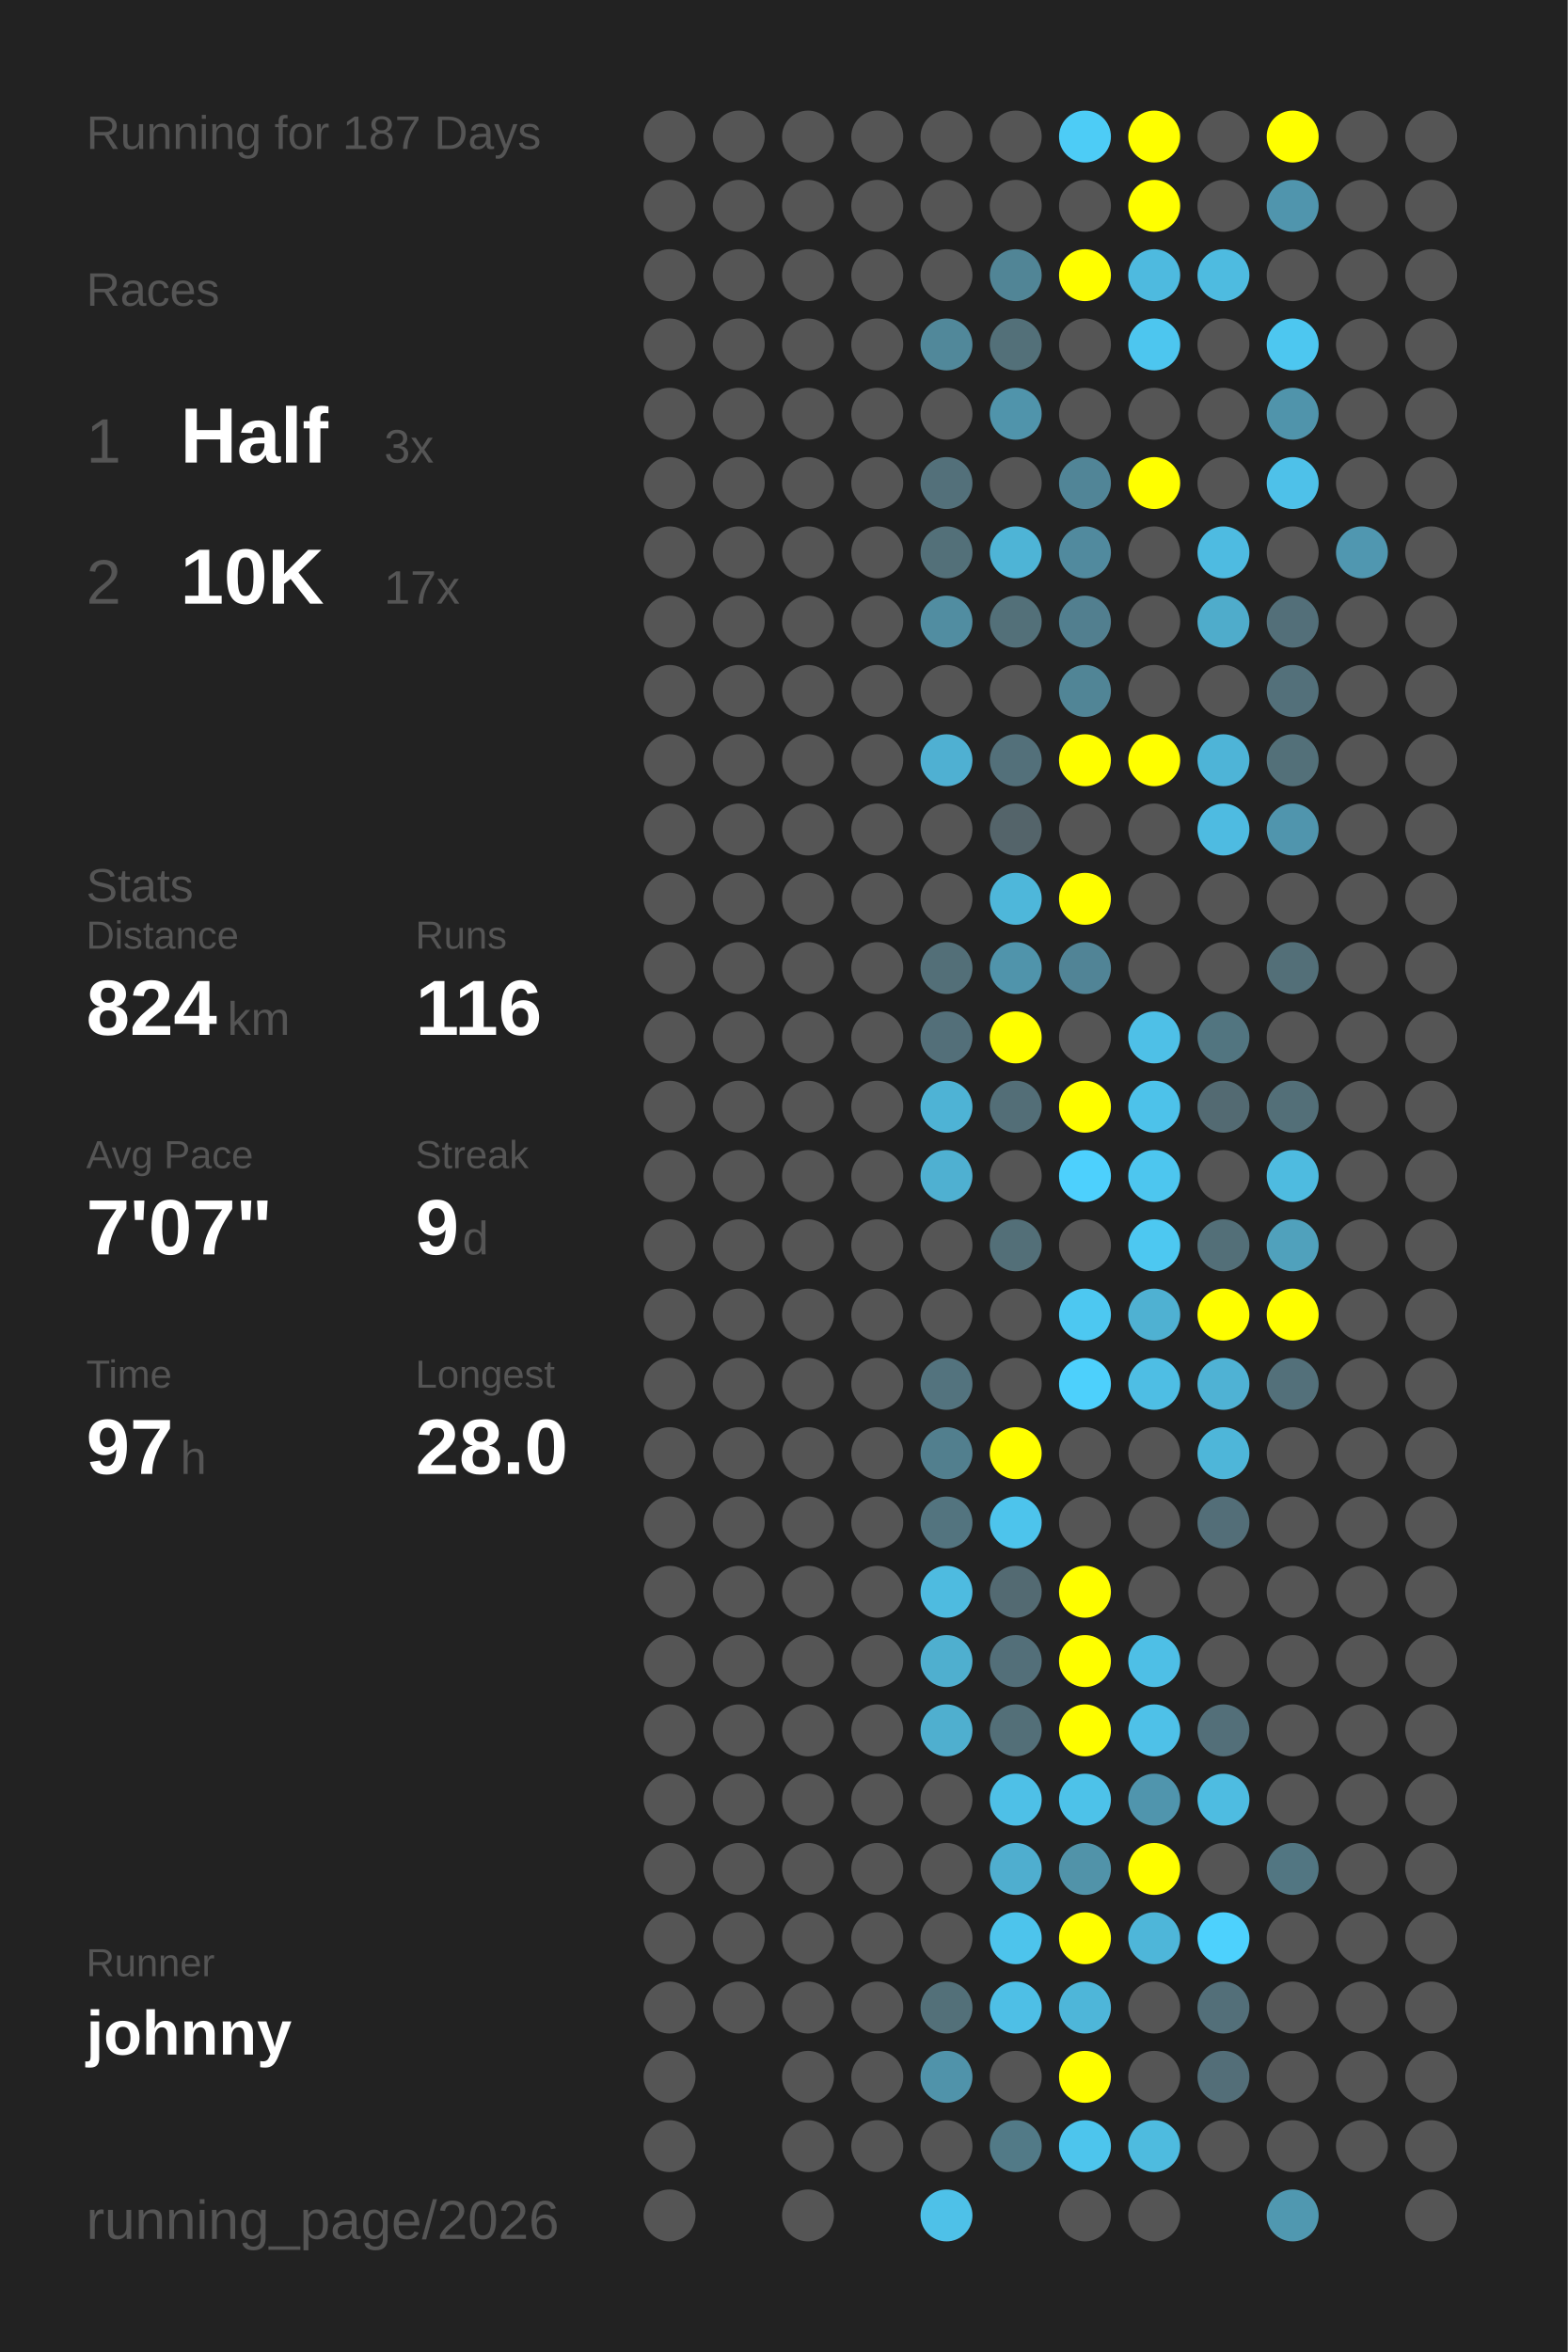
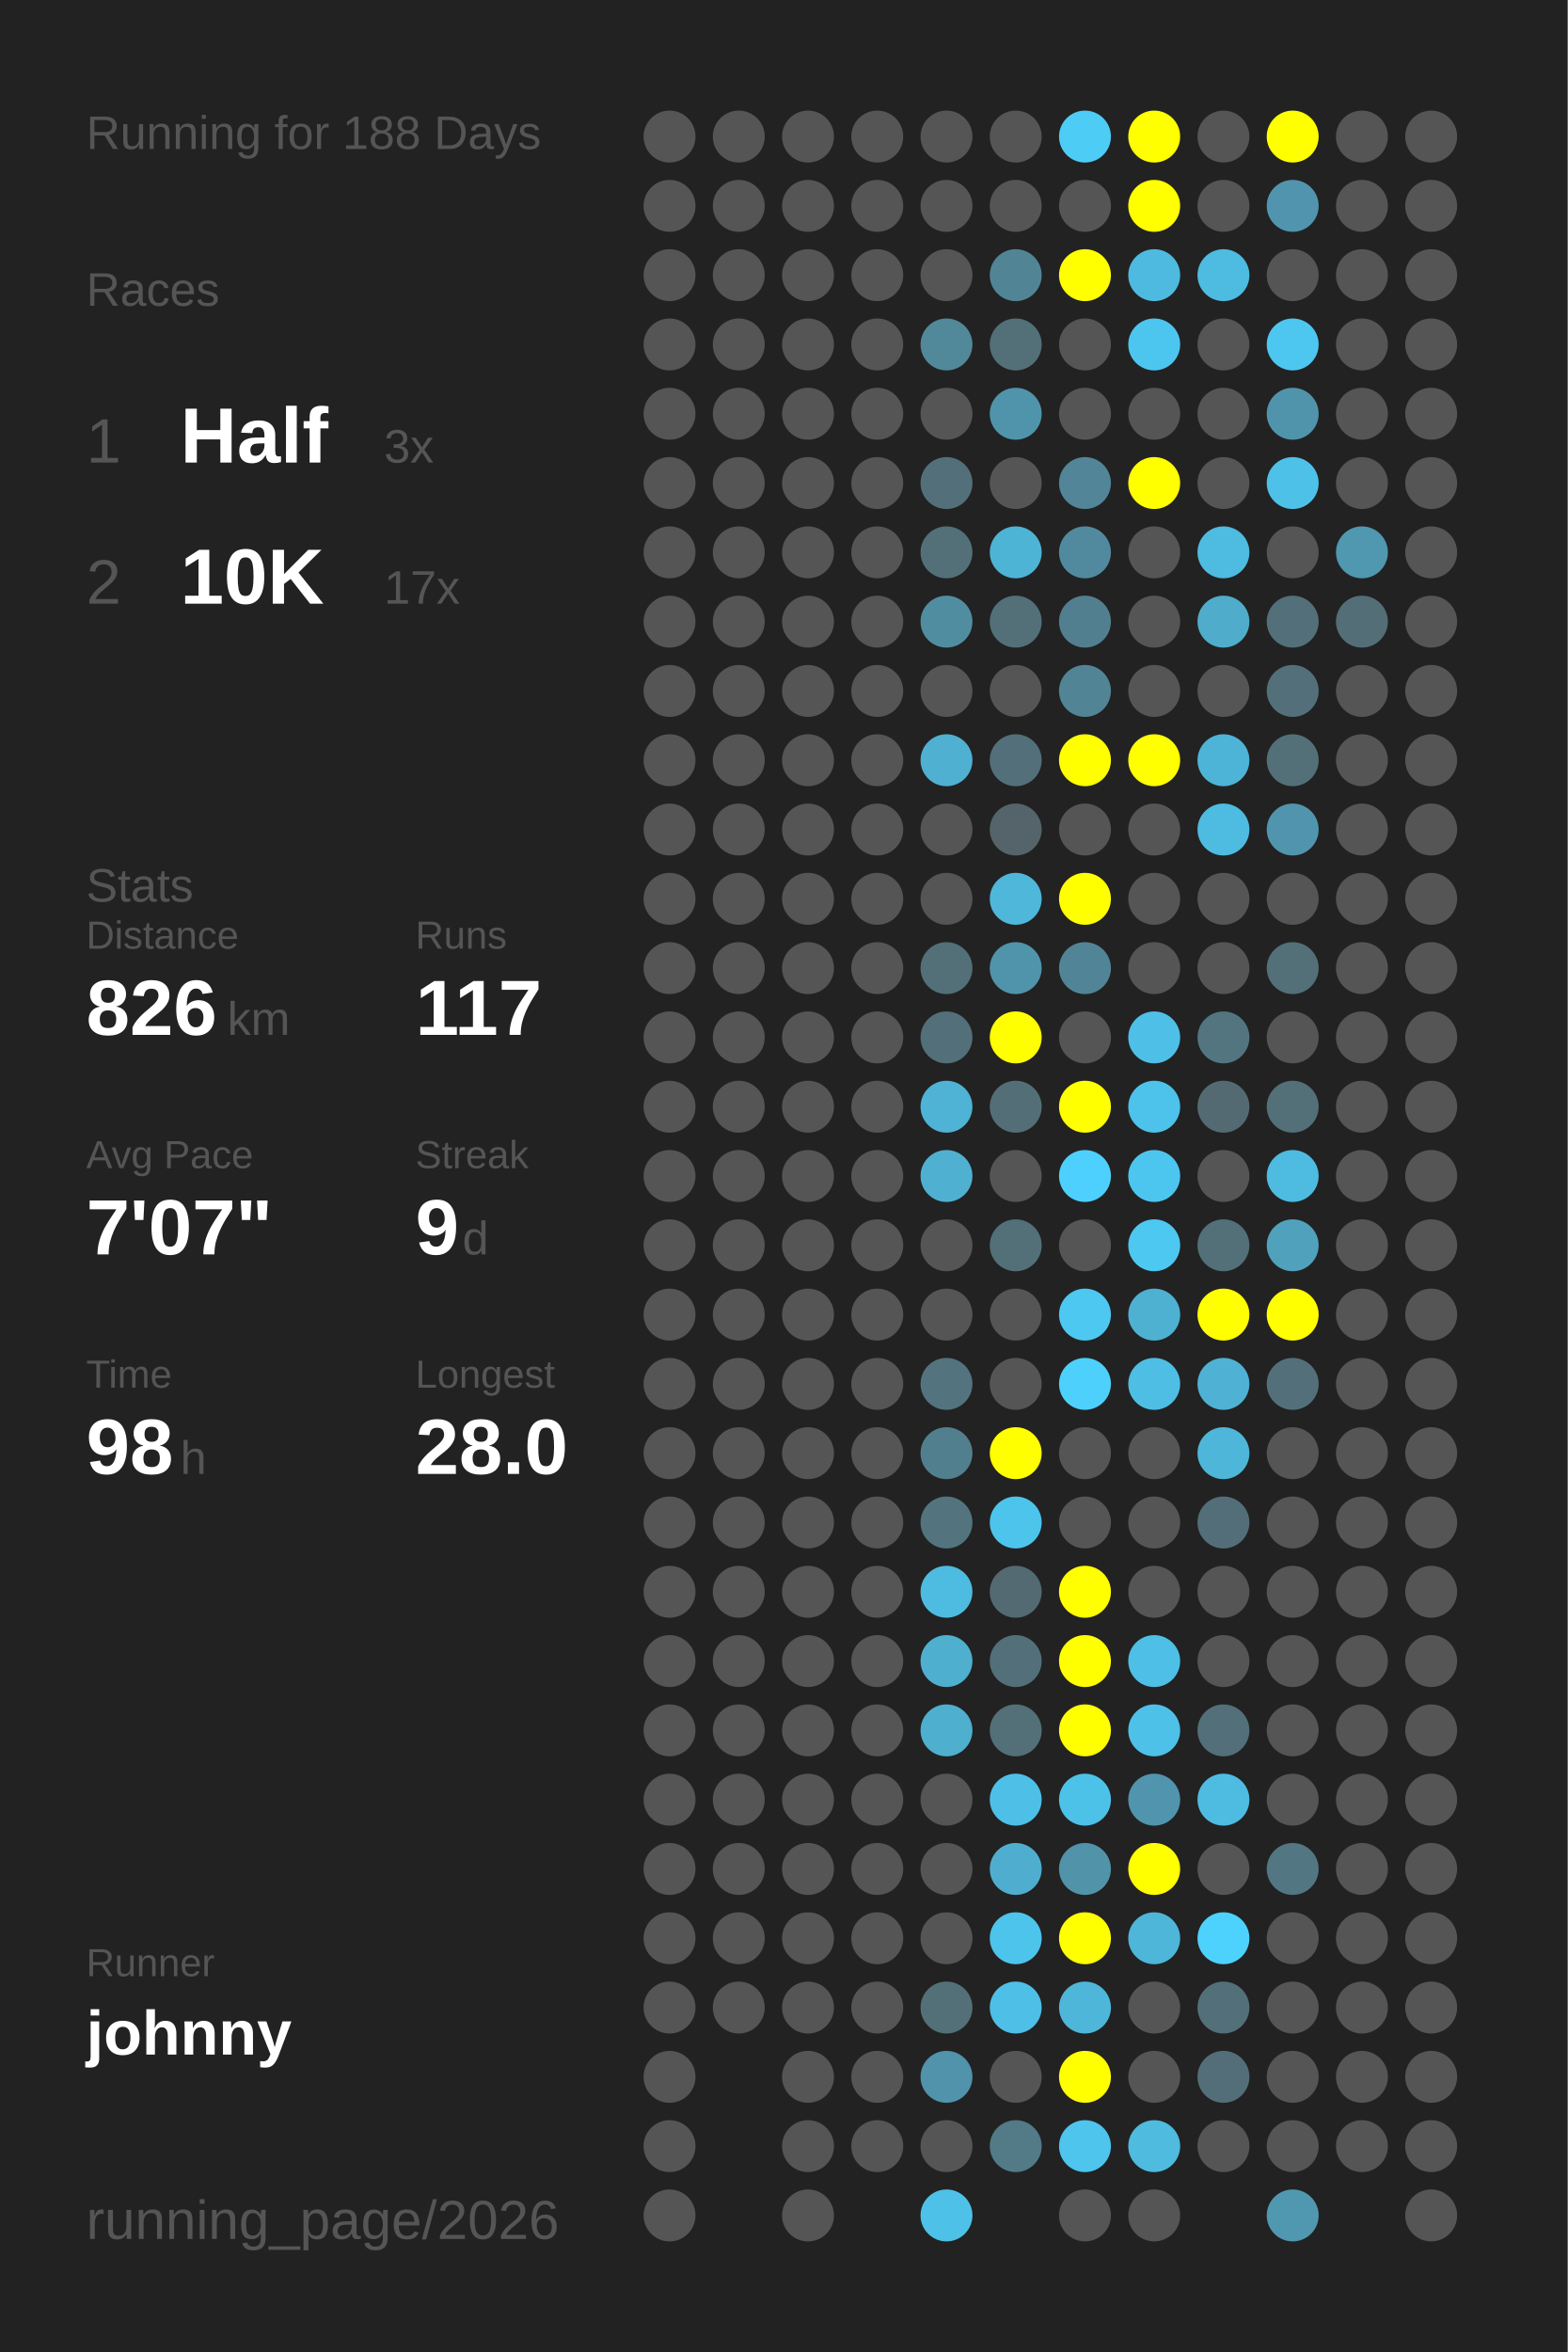
<svg xmlns="http://www.w3.org/2000/svg" baseProfile="full" height="300mm" version="1.1" viewBox="0,0,200,300" width="200mm">
  <defs />
  <rect fill="#222222" height="300" width="200" x="0" y="0" />
-   <text fill="#555555" style="font-size:6px; font-family:Arial;" x="11" y="19">Running for 187 Days</text>
+   <text fill="#555555" style="font-size:6px; font-family:Arial;" x="11" y="19">Running for 188 Days</text>
  <text fill="#555555" style="font-size:6px; font-family:Arial;" x="11" y="39">Races</text>
  <text fill="#555555" style="font-size:8px; font-family:Arial;" x="11" y="59">1</text>
  <text fill="#FFFFFF" style="font-size:10px; font-family:Arial; font-weight:bold;" x="23" y="59">Half</text>
  <text fill="#555555" style="font-size:6px; font-family:Arial;" x="49" y="59">3x</text>
  <text fill="#555555" style="font-size:8px; font-family:Arial;" x="11" y="77">2</text>
  <text fill="#FFFFFF" style="font-size:10px; font-family:Arial; font-weight:bold;" x="23" y="77">10K</text>
  <text fill="#555555" style="font-size:6px; font-family:Arial;" x="49" y="77">17x</text>
  <text fill="#555555" style="font-size:6px; font-family:Arial;" x="11" y="115">Stats</text>
  <text fill="#555555" style="font-size:5px; font-family:Arial;" x="11" y="121">Distance</text>
-   <text fill="#FFFFFF" style="font-size:10px; font-family:Arial; font-weight:bold;" x="11" y="132">824</text>
+   <text fill="#FFFFFF" style="font-size:10px; font-family:Arial; font-weight:bold;" x="11" y="132">826</text>
  <text fill="#555555" style="font-size:6px; font-family:Arial;" x="29" y="132">km</text>
  <text fill="#555555" style="font-size:5px; font-family:Arial;" x="53" y="121">Runs</text>
-   <text fill="#FFFFFF" style="font-size:10px; font-family:Arial; font-weight:bold;" x="53" y="132">116</text>
+   <text fill="#FFFFFF" style="font-size:10px; font-family:Arial; font-weight:bold;" x="53" y="132">117</text>
  <text fill="#555555" style="font-size:5px; font-family:Arial;" x="11" y="149">Avg Pace</text>
  <text fill="#FFFFFF" style="font-size:10px; font-family:Arial; font-weight:bold;" x="11" y="160">7'07"</text>
  <text fill="#555555" style="font-size:5px; font-family:Arial;" x="53" y="149">Streak</text>
  <text fill="#FFFFFF" style="font-size:10px; font-family:Arial; font-weight:bold;" x="53" y="160">9</text>
  <text fill="#555555" style="font-size:6px; font-family:Arial;" x="59" y="160">d</text>
  <text fill="#555555" style="font-size:5px; font-family:Arial;" x="11" y="177">Time</text>
-   <text fill="#FFFFFF" style="font-size:10px; font-family:Arial; font-weight:bold;" x="11" y="188">97</text>
+   <text fill="#FFFFFF" style="font-size:10px; font-family:Arial; font-weight:bold;" x="11" y="188">98</text>
  <text fill="#555555" style="font-size:6px; font-family:Arial;" x="23" y="188">h</text>
  <text fill="#555555" style="font-size:5px; font-family:Arial;" x="53" y="177">Longest</text>
  <text fill="#FFFFFF" style="font-size:10px; font-family:Arial; font-weight:bold;" x="53" y="188">28.0</text>
  <text fill="#555555" style="font-size:5px; font-family:Arial;" x="11" y="252.065">Runner</text>
  <text fill="#FFFFFF" style="font-size:8px; font-family:Arial; font-weight:bold;" x="11" y="262.065">johnny</text>
  <text fill="#555555" style="font-size:7px; font-family:Arial;" x="11" y="285.581">running_page/2026</text>
  <circle cx="85.417" cy="17.419" fill="#555555" r="3.312" />
  <circle cx="85.417" cy="26.258" fill="#555555" r="3.312" />
  <circle cx="85.417" cy="35.097" fill="#555555" r="3.312" />
  <circle cx="85.417" cy="43.935" fill="#555555" r="3.312" />
  <circle cx="85.417" cy="52.774" fill="#555555" r="3.312" />
  <circle cx="85.417" cy="61.613" fill="#555555" r="3.312" />
  <circle cx="85.417" cy="70.452" fill="#555555" r="3.312" />
  <circle cx="85.417" cy="79.29" fill="#555555" r="3.312" />
  <circle cx="85.417" cy="88.129" fill="#555555" r="3.312" />
  <circle cx="85.417" cy="96.968" fill="#555555" r="3.312" />
  <circle cx="85.417" cy="105.806" fill="#555555" r="3.312" />
  <circle cx="85.417" cy="114.645" fill="#555555" r="3.312" />
  <circle cx="85.417" cy="123.484" fill="#555555" r="3.312" />
  <circle cx="85.417" cy="132.323" fill="#555555" r="3.312" />
  <circle cx="85.417" cy="141.161" fill="#555555" r="3.312" />
  <circle cx="85.417" cy="150" fill="#555555" r="3.312" />
  <circle cx="85.417" cy="158.839" fill="#555555" r="3.312" />
  <circle cx="85.417" cy="167.677" fill="#555555" r="3.312" />
  <circle cx="85.417" cy="176.516" fill="#555555" r="3.312" />
  <circle cx="85.417" cy="185.355" fill="#555555" r="3.312" />
  <circle cx="85.417" cy="194.194" fill="#555555" r="3.312" />
  <circle cx="85.417" cy="203.032" fill="#555555" r="3.312" />
  <circle cx="85.417" cy="211.871" fill="#555555" r="3.312" />
  <circle cx="85.417" cy="220.71" fill="#555555" r="3.312" />
  <circle cx="85.417" cy="229.548" fill="#555555" r="3.312" />
  <circle cx="85.417" cy="238.387" fill="#555555" r="3.312" />
  <circle cx="85.417" cy="247.226" fill="#555555" r="3.312" />
  <circle cx="85.417" cy="256.065" fill="#555555" r="3.312" />
  <circle cx="85.417" cy="264.903" fill="#555555" r="3.312" />
  <circle cx="85.417" cy="273.742" fill="#555555" r="3.312" />
  <circle cx="85.417" cy="282.581" fill="#555555" r="3.312" />
  <circle cx="94.25" cy="17.419" fill="#555555" r="3.312" />
  <circle cx="94.25" cy="26.258" fill="#555555" r="3.312" />
  <circle cx="94.25" cy="35.097" fill="#555555" r="3.312" />
  <circle cx="94.25" cy="43.935" fill="#555555" r="3.312" />
  <circle cx="94.25" cy="52.774" fill="#555555" r="3.312" />
  <circle cx="94.25" cy="61.613" fill="#555555" r="3.312" />
  <circle cx="94.25" cy="70.452" fill="#555555" r="3.312" />
  <circle cx="94.25" cy="79.29" fill="#555555" r="3.312" />
  <circle cx="94.25" cy="88.129" fill="#555555" r="3.312" />
  <circle cx="94.25" cy="96.968" fill="#555555" r="3.312" />
  <circle cx="94.25" cy="105.806" fill="#555555" r="3.312" />
  <circle cx="94.25" cy="114.645" fill="#555555" r="3.312" />
  <circle cx="94.25" cy="123.484" fill="#555555" r="3.312" />
  <circle cx="94.25" cy="132.323" fill="#555555" r="3.312" />
  <circle cx="94.25" cy="141.161" fill="#555555" r="3.312" />
  <circle cx="94.25" cy="150" fill="#555555" r="3.312" />
  <circle cx="94.25" cy="158.839" fill="#555555" r="3.312" />
  <circle cx="94.25" cy="167.677" fill="#555555" r="3.312" />
  <circle cx="94.25" cy="176.516" fill="#555555" r="3.312" />
  <circle cx="94.25" cy="185.355" fill="#555555" r="3.312" />
  <circle cx="94.25" cy="194.194" fill="#555555" r="3.312" />
  <circle cx="94.25" cy="203.032" fill="#555555" r="3.312" />
  <circle cx="94.25" cy="211.871" fill="#555555" r="3.312" />
  <circle cx="94.25" cy="220.71" fill="#555555" r="3.312" />
  <circle cx="94.25" cy="229.548" fill="#555555" r="3.312" />
  <circle cx="94.25" cy="238.387" fill="#555555" r="3.312" />
  <circle cx="94.25" cy="247.226" fill="#555555" r="3.312" />
  <circle cx="94.25" cy="256.065" fill="#555555" r="3.312" />
  <circle cx="103.083" cy="17.419" fill="#555555" r="3.312" />
  <circle cx="103.083" cy="26.258" fill="#555555" r="3.312" />
  <circle cx="103.083" cy="35.097" fill="#555555" r="3.312" />
  <circle cx="103.083" cy="43.935" fill="#555555" r="3.312" />
  <circle cx="103.083" cy="52.774" fill="#555555" r="3.312" />
  <circle cx="103.083" cy="61.613" fill="#555555" r="3.312" />
  <circle cx="103.083" cy="70.452" fill="#555555" r="3.312" />
  <circle cx="103.083" cy="79.29" fill="#555555" r="3.312" />
  <circle cx="103.083" cy="88.129" fill="#555555" r="3.312" />
  <circle cx="103.083" cy="96.968" fill="#555555" r="3.312" />
  <circle cx="103.083" cy="105.806" fill="#555555" r="3.312" />
  <circle cx="103.083" cy="114.645" fill="#555555" r="3.312" />
  <circle cx="103.083" cy="123.484" fill="#555555" r="3.312" />
  <circle cx="103.083" cy="132.323" fill="#555555" r="3.312" />
  <circle cx="103.083" cy="141.161" fill="#555555" r="3.312" />
  <circle cx="103.083" cy="150" fill="#555555" r="3.312" />
  <circle cx="103.083" cy="158.839" fill="#555555" r="3.312" />
  <circle cx="103.083" cy="167.677" fill="#555555" r="3.312" />
  <circle cx="103.083" cy="176.516" fill="#555555" r="3.312" />
  <circle cx="103.083" cy="185.355" fill="#555555" r="3.312" />
  <circle cx="103.083" cy="194.194" fill="#555555" r="3.312" />
  <circle cx="103.083" cy="203.032" fill="#555555" r="3.312" />
  <circle cx="103.083" cy="211.871" fill="#555555" r="3.312" />
  <circle cx="103.083" cy="220.71" fill="#555555" r="3.312" />
  <circle cx="103.083" cy="229.548" fill="#555555" r="3.312" />
  <circle cx="103.083" cy="238.387" fill="#555555" r="3.312" />
  <circle cx="103.083" cy="247.226" fill="#555555" r="3.312" />
  <circle cx="103.083" cy="256.065" fill="#555555" r="3.312" />
  <circle cx="103.083" cy="264.903" fill="#555555" r="3.312" />
  <circle cx="103.083" cy="273.742" fill="#555555" r="3.312" />
  <circle cx="103.083" cy="282.581" fill="#555555" r="3.312" />
  <circle cx="111.917" cy="17.419" fill="#555555" r="3.312" />
  <circle cx="111.917" cy="26.258" fill="#555555" r="3.312" />
  <circle cx="111.917" cy="35.097" fill="#555555" r="3.312" />
  <circle cx="111.917" cy="43.935" fill="#555555" r="3.312" />
  <circle cx="111.917" cy="52.774" fill="#555555" r="3.312" />
  <circle cx="111.917" cy="61.613" fill="#555555" r="3.312" />
  <circle cx="111.917" cy="70.452" fill="#555555" r="3.312" />
  <circle cx="111.917" cy="79.29" fill="#555555" r="3.312" />
  <circle cx="111.917" cy="88.129" fill="#555555" r="3.312" />
  <circle cx="111.917" cy="96.968" fill="#555555" r="3.312" />
  <circle cx="111.917" cy="105.806" fill="#555555" r="3.312" />
  <circle cx="111.917" cy="114.645" fill="#555555" r="3.312" />
  <circle cx="111.917" cy="123.484" fill="#555555" r="3.312" />
  <circle cx="111.917" cy="132.323" fill="#555555" r="3.312" />
  <circle cx="111.917" cy="141.161" fill="#555555" r="3.312" />
  <circle cx="111.917" cy="150" fill="#555555" r="3.312" />
  <circle cx="111.917" cy="158.839" fill="#555555" r="3.312" />
  <circle cx="111.917" cy="167.677" fill="#555555" r="3.312" />
  <circle cx="111.917" cy="176.516" fill="#555555" r="3.312" />
  <circle cx="111.917" cy="185.355" fill="#555555" r="3.312" />
  <circle cx="111.917" cy="194.194" fill="#555555" r="3.312" />
  <circle cx="111.917" cy="203.032" fill="#555555" r="3.312" />
  <circle cx="111.917" cy="211.871" fill="#555555" r="3.312" />
  <circle cx="111.917" cy="220.71" fill="#555555" r="3.312" />
  <circle cx="111.917" cy="229.548" fill="#555555" r="3.312" />
  <circle cx="111.917" cy="238.387" fill="#555555" r="3.312" />
  <circle cx="111.917" cy="247.226" fill="#555555" r="3.312" />
  <circle cx="111.917" cy="256.065" fill="#555555" r="3.312" />
  <circle cx="111.917" cy="264.903" fill="#555555" r="3.312" />
  <circle cx="111.917" cy="273.742" fill="#555555" r="3.312" />
  <circle cx="120.75" cy="17.419" fill="#555555" r="3.312" />
  <circle cx="120.75" cy="26.258" fill="#555555" r="3.312" />
  <circle cx="120.75" cy="35.097" fill="#555555" r="3.312" />
  <circle cx="120.75" cy="43.935" fill="#51889a" r="3.312" />
  <circle cx="120.75" cy="52.774" fill="#555555" r="3.312" />
  <circle cx="120.75" cy="61.613" fill="#53707a" r="3.312" />
  <circle cx="120.75" cy="70.452" fill="#537079" r="3.312" />
  <circle cx="120.75" cy="79.29" fill="#518da1" r="3.312" />
  <circle cx="120.75" cy="88.129" fill="#555555" r="3.312" />
  <circle cx="120.75" cy="96.968" fill="#4fb0d2" r="3.312" />
  <circle cx="120.75" cy="105.806" fill="#555555" r="3.312" />
  <circle cx="120.75" cy="114.645" fill="#555555" r="3.312" />
  <circle cx="120.75" cy="123.484" fill="#536f78" r="3.312" />
  <circle cx="120.75" cy="132.323" fill="#536f79" r="3.312" />
  <circle cx="120.75" cy="141.161" fill="#4eb3d5" r="3.312" />
  <circle cx="120.75" cy="150" fill="#4fb0d1" r="3.312" />
  <circle cx="120.75" cy="158.839" fill="#555555" r="3.312" />
  <circle cx="120.75" cy="167.677" fill="#555555" r="3.312" />
  <circle cx="120.75" cy="176.516" fill="#53737e" r="3.312" />
  <circle cx="120.75" cy="185.355" fill="#527f8e" r="3.312" />
  <circle cx="120.75" cy="194.194" fill="#53747f" r="3.312" />
  <circle cx="120.75" cy="203.032" fill="#4ebbe0" r="3.312" />
  <circle cx="120.75" cy="211.871" fill="#4fafcf" r="3.312" />
  <circle cx="120.75" cy="220.71" fill="#4fafcf" r="3.312" />
  <circle cx="120.75" cy="229.548" fill="#555555" r="3.312" />
  <circle cx="120.75" cy="238.387" fill="#555555" r="3.312" />
  <circle cx="120.75" cy="247.226" fill="#555555" r="3.312" />
  <circle cx="120.75" cy="256.065" fill="#537079" r="3.312" />
  <circle cx="120.75" cy="264.903" fill="#5093aa" r="3.312" />
  <circle cx="120.75" cy="273.742" fill="#555555" r="3.312" />
  <circle cx="120.75" cy="282.581" fill="#4ec1e8" r="3.312" />
  <circle cx="129.583" cy="17.419" fill="#555555" r="3.312" />
  <circle cx="129.583" cy="26.258" fill="#555555" r="3.312" />
  <circle cx="129.583" cy="35.097" fill="#518596" r="3.312" />
  <circle cx="129.583" cy="43.935" fill="#537079" r="3.312" />
  <circle cx="129.583" cy="52.774" fill="#5094ab" r="3.312" />
  <circle cx="129.583" cy="61.613" fill="#555555" r="3.312" />
  <circle cx="129.583" cy="70.452" fill="#4eb4d6" r="3.312" />
  <circle cx="129.583" cy="79.29" fill="#537079" r="3.312" />
  <circle cx="129.583" cy="88.129" fill="#555555" r="3.312" />
  <circle cx="129.583" cy="96.968" fill="#53707a" r="3.312" />
  <circle cx="129.583" cy="105.806" fill="#54646a" r="3.312" />
  <circle cx="129.583" cy="114.645" fill="#4eb7da" r="3.312" />
  <circle cx="129.583" cy="123.484" fill="#5094ab" r="3.312" />
  <circle cx="129.583" cy="132.323" fill="#FFFF00" r="3.312" />
  <circle cx="129.583" cy="141.161" fill="#536e77" r="3.312" />
  <circle cx="129.583" cy="150" fill="#555555" r="3.312" />
  <circle cx="129.583" cy="158.839" fill="#536f78" r="3.312" />
  <circle cx="129.583" cy="167.677" fill="#555555" r="3.312" />
  <circle cx="129.583" cy="176.516" fill="#555555" r="3.312" />
  <circle cx="129.583" cy="185.355" fill="#FFFF00" r="3.312" />
  <circle cx="129.583" cy="194.194" fill="#4dc4ec" r="3.312" />
  <circle cx="129.583" cy="203.032" fill="#536a72" r="3.312" />
  <circle cx="129.583" cy="211.871" fill="#536f79" r="3.312" />
  <circle cx="129.583" cy="220.71" fill="#536f78" r="3.312" />
  <circle cx="129.583" cy="229.548" fill="#4ec0e7" r="3.312" />
  <circle cx="129.583" cy="238.387" fill="#4faecf" r="3.312" />
  <circle cx="129.583" cy="247.226" fill="#4dc4ec" r="3.312" />
  <circle cx="129.583" cy="256.065" fill="#4ebfe6" r="3.312" />
  <circle cx="129.583" cy="264.903" fill="#555555" r="3.312" />
  <circle cx="129.583" cy="273.742" fill="#527a87" r="3.312" />
  <circle cx="138.417" cy="17.419" fill="#4dccf6" r="3.312" />
  <circle cx="138.417" cy="26.258" fill="#555555" r="3.312" />
  <circle cx="138.417" cy="35.097" fill="#FFFF00" r="3.312" />
  <circle cx="138.417" cy="43.935" fill="#555555" r="3.312" />
  <circle cx="138.417" cy="52.774" fill="#555555" r="3.312" />
  <circle cx="138.417" cy="61.613" fill="#518597" r="3.312" />
  <circle cx="138.417" cy="70.452" fill="#518a9e" r="3.312" />
  <circle cx="138.417" cy="79.29" fill="#527f8f" r="3.312" />
  <circle cx="138.417" cy="88.129" fill="#518596" r="3.312" />
  <circle cx="138.417" cy="96.968" fill="#FFFF00" r="3.312" />
  <circle cx="138.417" cy="105.806" fill="#555555" r="3.312" />
  <circle cx="138.417" cy="114.645" fill="#FFFF00" r="3.312" />
  <circle cx="138.417" cy="123.484" fill="#518496" r="3.312" />
  <circle cx="138.417" cy="132.323" fill="#555555" r="3.312" />
  <circle cx="138.417" cy="141.161" fill="#FFFF00" r="3.312" />
  <circle cx="138.417" cy="150" fill="#4dd0fd" r="3.312" />
  <circle cx="138.417" cy="158.839" fill="#555555" r="3.312" />
  <circle cx="138.417" cy="167.677" fill="#4dc8f1" r="3.312" />
  <circle cx="138.417" cy="176.516" fill="#4dd0fc" r="3.312" />
  <circle cx="138.417" cy="185.355" fill="#555555" r="3.312" />
  <circle cx="138.417" cy="194.194" fill="#555555" r="3.312" />
  <circle cx="138.417" cy="203.032" fill="#FFFF00" r="3.312" />
  <circle cx="138.417" cy="211.871" fill="#FFFF00" r="3.312" />
  <circle cx="138.417" cy="220.71" fill="#FFFF00" r="3.312" />
  <circle cx="138.417" cy="229.548" fill="#4dc2e9" r="3.312" />
  <circle cx="138.417" cy="238.387" fill="#5193a9" r="3.312" />
  <circle cx="138.417" cy="247.226" fill="#FFFF00" r="3.312" />
  <circle cx="138.417" cy="256.065" fill="#4eb6d9" r="3.312" />
  <circle cx="138.417" cy="264.903" fill="#FFFF00" r="3.312" />
  <circle cx="138.417" cy="273.742" fill="#4dc5ed" r="3.312" />
  <circle cx="138.417" cy="282.581" fill="#555555" r="3.312" />
  <circle cx="147.25" cy="17.419" fill="#FFFF00" r="3.312" />
  <circle cx="147.25" cy="26.258" fill="#FFFF00" r="3.312" />
  <circle cx="147.25" cy="35.097" fill="#4ebadf" r="3.312" />
  <circle cx="147.25" cy="43.935" fill="#4dc6ef" r="3.312" />
  <circle cx="147.25" cy="52.774" fill="#555555" r="3.312" />
  <circle cx="147.25" cy="61.613" fill="#FFFF00" r="3.312" />
  <circle cx="147.25" cy="70.452" fill="#555555" r="3.312" />
  <circle cx="147.25" cy="79.29" fill="#555555" r="3.312" />
  <circle cx="147.25" cy="88.129" fill="#555555" r="3.312" />
  <circle cx="147.25" cy="96.968" fill="#FFFF00" r="3.312" />
  <circle cx="147.25" cy="105.806" fill="#555555" r="3.312" />
  <circle cx="147.25" cy="114.645" fill="#555555" r="3.312" />
  <circle cx="147.25" cy="123.484" fill="#555555" r="3.312" />
  <circle cx="147.25" cy="132.323" fill="#4ec0e7" r="3.312" />
  <circle cx="147.25" cy="141.161" fill="#4dc2ea" r="3.312" />
  <circle cx="147.25" cy="150" fill="#4dc6ef" r="3.312" />
  <circle cx="147.25" cy="158.839" fill="#4dc8f1" r="3.312" />
  <circle cx="147.25" cy="167.677" fill="#4fb1d2" r="3.312" />
  <circle cx="147.25" cy="176.516" fill="#4ebee4" r="3.312" />
  <circle cx="147.25" cy="185.355" fill="#555555" r="3.312" />
  <circle cx="147.25" cy="194.194" fill="#555555" r="3.312" />
  <circle cx="147.25" cy="203.032" fill="#555555" r="3.312" />
  <circle cx="147.25" cy="211.871" fill="#4ebfe6" r="3.312" />
  <circle cx="147.25" cy="220.71" fill="#4ec1e8" r="3.312" />
  <circle cx="147.25" cy="229.548" fill="#5095ad" r="3.312" />
  <circle cx="147.25" cy="238.387" fill="#FFFF00" r="3.312" />
  <circle cx="147.25" cy="247.226" fill="#4eb6d9" r="3.312" />
  <circle cx="147.25" cy="256.065" fill="#555555" r="3.312" />
  <circle cx="147.25" cy="264.903" fill="#555555" r="3.312" />
  <circle cx="147.25" cy="273.742" fill="#4ebbdf" r="3.312" />
  <circle cx="147.25" cy="282.581" fill="#555555" r="3.312" />
  <circle cx="156.083" cy="17.419" fill="#555555" r="3.312" />
  <circle cx="156.083" cy="26.258" fill="#555555" r="3.312" />
  <circle cx="156.083" cy="35.097" fill="#4ebbe0" r="3.312" />
  <circle cx="156.083" cy="43.935" fill="#555555" r="3.312" />
  <circle cx="156.083" cy="52.774" fill="#555555" r="3.312" />
  <circle cx="156.083" cy="61.613" fill="#555555" r="3.312" />
  <circle cx="156.083" cy="70.452" fill="#4ebbe1" r="3.312" />
  <circle cx="156.083" cy="79.29" fill="#4faccb" r="3.312" />
  <circle cx="156.083" cy="88.129" fill="#555555" r="3.312" />
  <circle cx="156.083" cy="96.968" fill="#4eb4d7" r="3.312" />
  <circle cx="156.083" cy="105.806" fill="#4ebbe1" r="3.312" />
  <circle cx="156.083" cy="114.645" fill="#555555" r="3.312" />
  <circle cx="156.083" cy="123.484" fill="#555555" r="3.312" />
  <circle cx="156.083" cy="132.323" fill="#527580" r="3.312" />
  <circle cx="156.083" cy="141.161" fill="#536a72" r="3.312" />
  <circle cx="156.083" cy="150" fill="#555555" r="3.312" />
  <circle cx="156.083" cy="158.839" fill="#536f78" r="3.312" />
  <circle cx="156.083" cy="167.677" fill="#FFFF00" r="3.312" />
  <circle cx="156.083" cy="176.516" fill="#4fb2d4" r="3.312" />
  <circle cx="156.083" cy="185.355" fill="#4eb6d9" r="3.312" />
  <circle cx="156.083" cy="194.194" fill="#536e78" r="3.312" />
  <circle cx="156.083" cy="203.032" fill="#555555" r="3.312" />
  <circle cx="156.083" cy="211.871" fill="#555555" r="3.312" />
  <circle cx="156.083" cy="220.71" fill="#536f79" r="3.312" />
  <circle cx="156.083" cy="229.548" fill="#4ebce1" r="3.312" />
  <circle cx="156.083" cy="238.387" fill="#555555" r="3.312" />
  <circle cx="156.083" cy="247.226" fill="#4dd1fd" r="3.312" />
  <circle cx="156.083" cy="256.065" fill="#536f79" r="3.312" />
  <circle cx="156.083" cy="264.903" fill="#536e78" r="3.312" />
  <circle cx="156.083" cy="273.742" fill="#555555" r="3.312" />
  <circle cx="164.917" cy="17.419" fill="#FFFF00" r="3.312" />
  <circle cx="164.917" cy="26.258" fill="#5095ad" r="3.312" />
  <circle cx="164.917" cy="35.097" fill="#555555" r="3.312" />
  <circle cx="164.917" cy="43.935" fill="#4dc7f0" r="3.312" />
  <circle cx="164.917" cy="52.774" fill="#5094ab" r="3.312" />
  <circle cx="164.917" cy="61.613" fill="#4ec1e9" r="3.312" />
  <circle cx="164.917" cy="70.452" fill="#555555" r="3.312" />
  <circle cx="164.917" cy="79.29" fill="#536f79" r="3.312" />
  <circle cx="164.917" cy="88.129" fill="#53707a" r="3.312" />
  <circle cx="164.917" cy="96.968" fill="#537079" r="3.312" />
  <circle cx="164.917" cy="105.806" fill="#5095ad" r="3.312" />
  <circle cx="164.917" cy="114.645" fill="#555555" r="3.312" />
  <circle cx="164.917" cy="123.484" fill="#536f78" r="3.312" />
  <circle cx="164.917" cy="132.323" fill="#555555" r="3.312" />
  <circle cx="164.917" cy="141.161" fill="#536f78" r="3.312" />
  <circle cx="164.917" cy="150" fill="#4ebbe0" r="3.312" />
  <circle cx="164.917" cy="158.839" fill="#50a1bc" r="3.312" />
  <circle cx="164.917" cy="167.677" fill="#FFFF00" r="3.312" />
  <circle cx="164.917" cy="176.516" fill="#53707a" r="3.312" />
  <circle cx="164.917" cy="185.355" fill="#555555" r="3.312" />
  <circle cx="164.917" cy="194.194" fill="#555555" r="3.312" />
  <circle cx="164.917" cy="203.032" fill="#555555" r="3.312" />
  <circle cx="164.917" cy="211.871" fill="#555555" r="3.312" />
  <circle cx="164.917" cy="220.71" fill="#555555" r="3.312" />
  <circle cx="164.917" cy="229.548" fill="#555555" r="3.312" />
  <circle cx="164.917" cy="238.387" fill="#527682" r="3.312" />
  <circle cx="164.917" cy="247.226" fill="#555555" r="3.312" />
  <circle cx="164.917" cy="256.065" fill="#555555" r="3.312" />
  <circle cx="164.917" cy="264.903" fill="#555555" r="3.312" />
  <circle cx="164.917" cy="273.742" fill="#555555" r="3.312" />
  <circle cx="164.917" cy="282.581" fill="#5098b0" r="3.312" />
  <circle cx="173.75" cy="17.419" fill="#555555" r="3.312" />
  <circle cx="173.75" cy="26.258" fill="#555555" r="3.312" />
  <circle cx="173.75" cy="35.097" fill="#555555" r="3.312" />
  <circle cx="173.75" cy="43.935" fill="#555555" r="3.312" />
  <circle cx="173.75" cy="52.774" fill="#555555" r="3.312" />
  <circle cx="173.75" cy="61.613" fill="#555555" r="3.312" />
  <circle cx="173.75" cy="70.452" fill="#5097b0" r="3.312" />
-   <circle cx="173.75" cy="79.29" fill="#555555" r="3.312" />
+   <circle cx="173.75" cy="79.29" fill="#536e77" r="3.312" />
  <circle cx="173.75" cy="88.129" fill="#555555" r="3.312" />
  <circle cx="173.75" cy="96.968" fill="#555555" r="3.312" />
  <circle cx="173.75" cy="105.806" fill="#555555" r="3.312" />
  <circle cx="173.75" cy="114.645" fill="#555555" r="3.312" />
  <circle cx="173.75" cy="123.484" fill="#555555" r="3.312" />
  <circle cx="173.75" cy="132.323" fill="#555555" r="3.312" />
  <circle cx="173.75" cy="141.161" fill="#555555" r="3.312" />
  <circle cx="173.75" cy="150" fill="#555555" r="3.312" />
  <circle cx="173.75" cy="158.839" fill="#555555" r="3.312" />
  <circle cx="173.75" cy="167.677" fill="#555555" r="3.312" />
  <circle cx="173.75" cy="176.516" fill="#555555" r="3.312" />
  <circle cx="173.75" cy="185.355" fill="#555555" r="3.312" />
  <circle cx="173.75" cy="194.194" fill="#555555" r="3.312" />
  <circle cx="173.75" cy="203.032" fill="#555555" r="3.312" />
  <circle cx="173.75" cy="211.871" fill="#555555" r="3.312" />
  <circle cx="173.75" cy="220.71" fill="#555555" r="3.312" />
  <circle cx="173.75" cy="229.548" fill="#555555" r="3.312" />
  <circle cx="173.75" cy="238.387" fill="#555555" r="3.312" />
  <circle cx="173.75" cy="247.226" fill="#555555" r="3.312" />
  <circle cx="173.75" cy="256.065" fill="#555555" r="3.312" />
  <circle cx="173.75" cy="264.903" fill="#555555" r="3.312" />
  <circle cx="173.75" cy="273.742" fill="#555555" r="3.312" />
  <circle cx="182.583" cy="17.419" fill="#555555" r="3.312" />
  <circle cx="182.583" cy="26.258" fill="#555555" r="3.312" />
  <circle cx="182.583" cy="35.097" fill="#555555" r="3.312" />
  <circle cx="182.583" cy="43.935" fill="#555555" r="3.312" />
  <circle cx="182.583" cy="52.774" fill="#555555" r="3.312" />
  <circle cx="182.583" cy="61.613" fill="#555555" r="3.312" />
  <circle cx="182.583" cy="70.452" fill="#555555" r="3.312" />
  <circle cx="182.583" cy="79.29" fill="#555555" r="3.312" />
  <circle cx="182.583" cy="88.129" fill="#555555" r="3.312" />
  <circle cx="182.583" cy="96.968" fill="#555555" r="3.312" />
  <circle cx="182.583" cy="105.806" fill="#555555" r="3.312" />
  <circle cx="182.583" cy="114.645" fill="#555555" r="3.312" />
  <circle cx="182.583" cy="123.484" fill="#555555" r="3.312" />
  <circle cx="182.583" cy="132.323" fill="#555555" r="3.312" />
  <circle cx="182.583" cy="141.161" fill="#555555" r="3.312" />
  <circle cx="182.583" cy="150" fill="#555555" r="3.312" />
  <circle cx="182.583" cy="158.839" fill="#555555" r="3.312" />
  <circle cx="182.583" cy="167.677" fill="#555555" r="3.312" />
  <circle cx="182.583" cy="176.516" fill="#555555" r="3.312" />
  <circle cx="182.583" cy="185.355" fill="#555555" r="3.312" />
  <circle cx="182.583" cy="194.194" fill="#555555" r="3.312" />
  <circle cx="182.583" cy="203.032" fill="#555555" r="3.312" />
  <circle cx="182.583" cy="211.871" fill="#555555" r="3.312" />
  <circle cx="182.583" cy="220.71" fill="#555555" r="3.312" />
  <circle cx="182.583" cy="229.548" fill="#555555" r="3.312" />
  <circle cx="182.583" cy="238.387" fill="#555555" r="3.312" />
  <circle cx="182.583" cy="247.226" fill="#555555" r="3.312" />
  <circle cx="182.583" cy="256.065" fill="#555555" r="3.312" />
  <circle cx="182.583" cy="264.903" fill="#555555" r="3.312" />
  <circle cx="182.583" cy="273.742" fill="#555555" r="3.312" />
  <circle cx="182.583" cy="282.581" fill="#555555" r="3.312" />
</svg>
